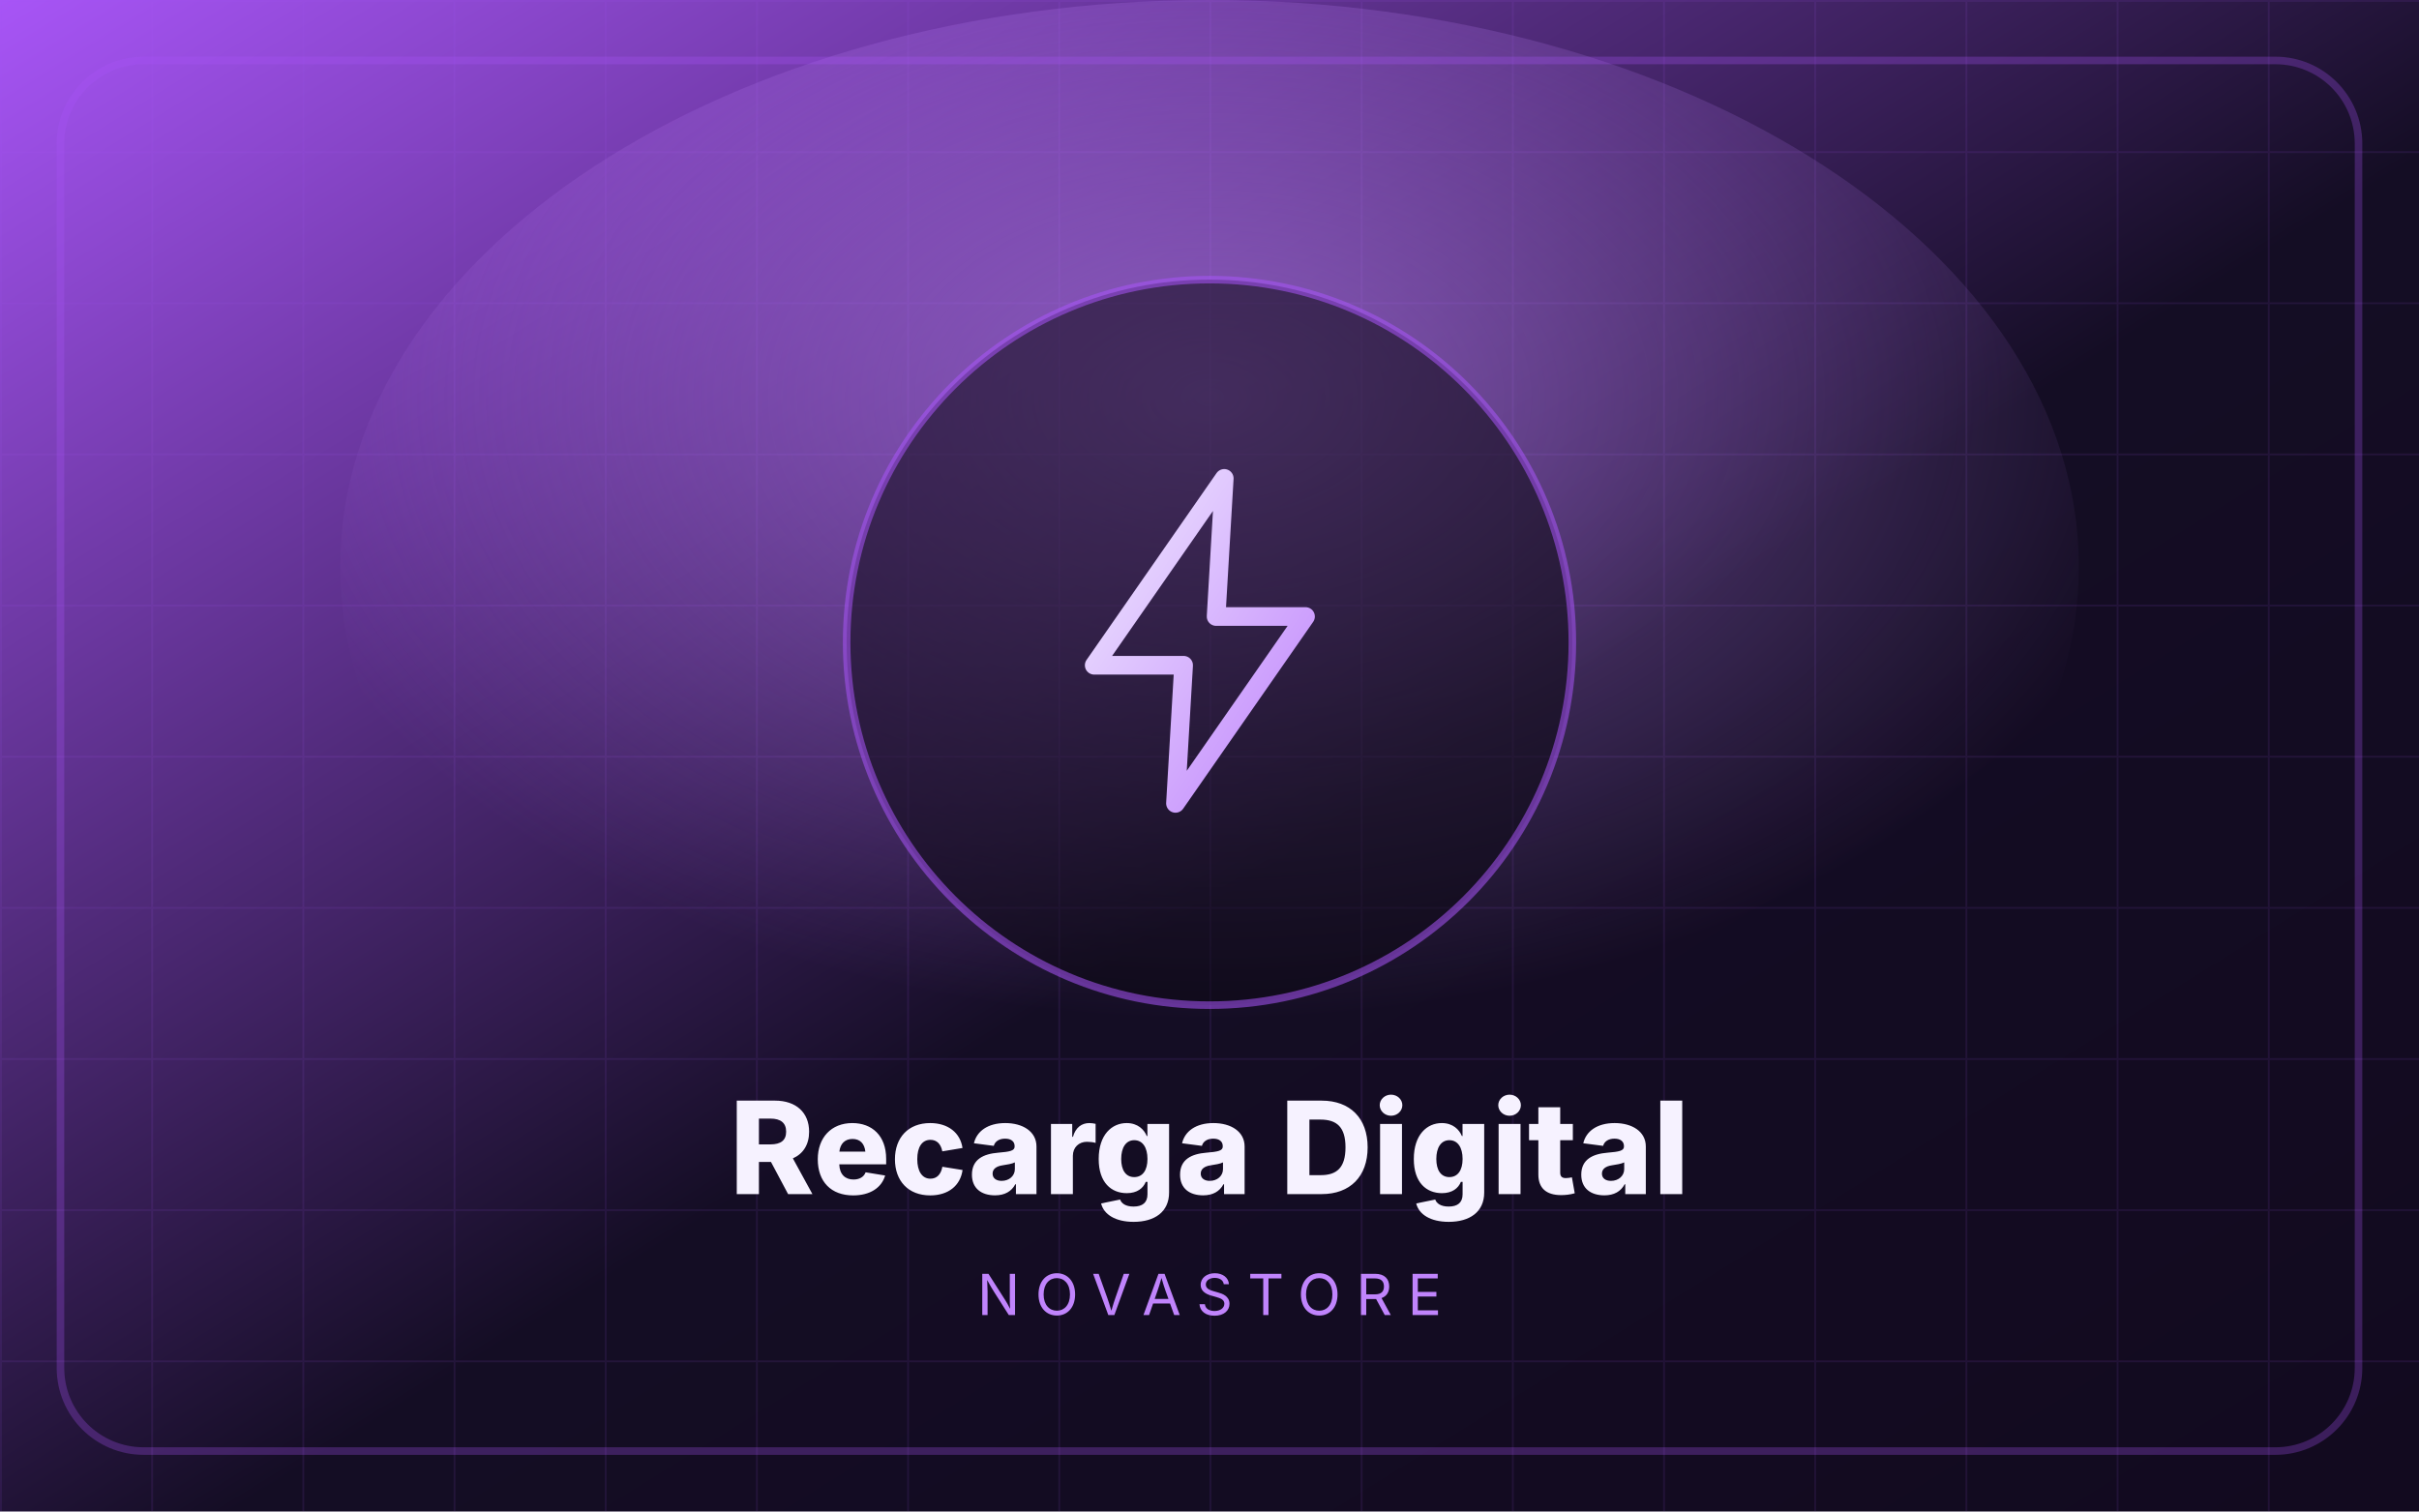
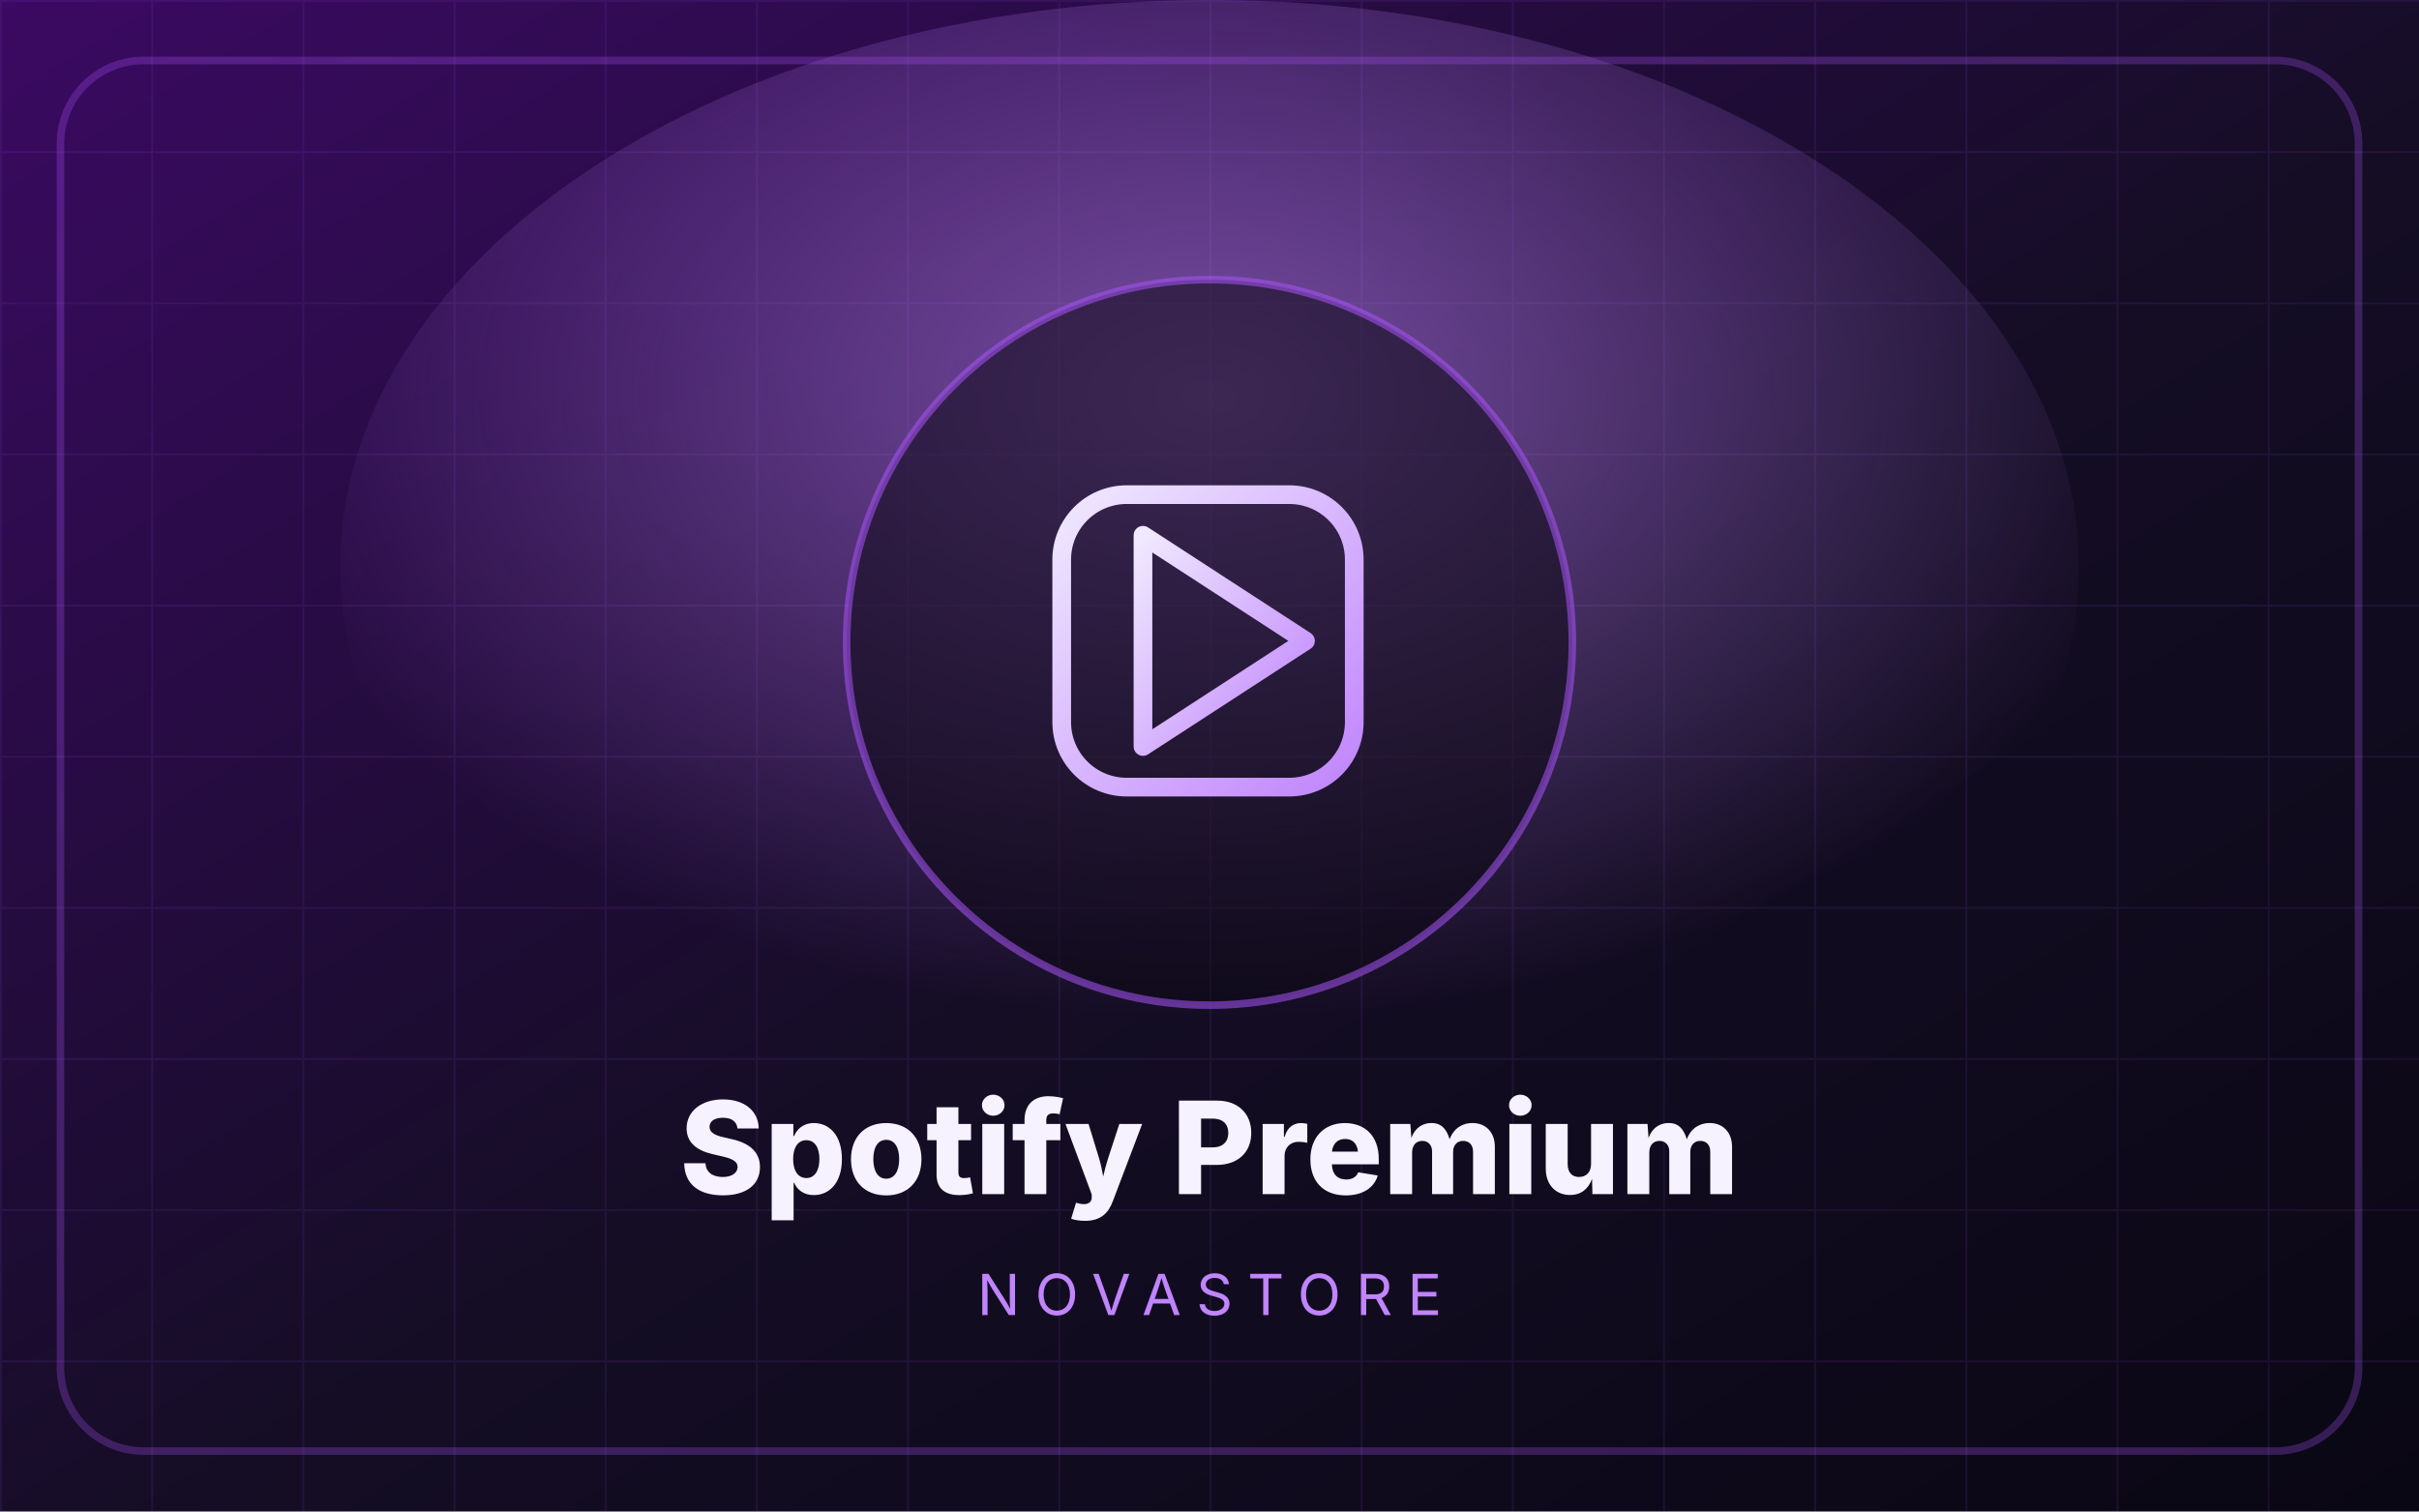
- <svg xmlns="http://www.w3.org/2000/svg" viewBox="0 0 640 400" width="640" height="400" role="img" aria-label="Recarga Digital">
+ <svg xmlns="http://www.w3.org/2000/svg" viewBox="0 0 640 400" width="640" height="400" role="img" aria-label="Spotify Premium">
  <defs>
    <linearGradient id="bg" x1="0" y1="0" x2="1" y2="1">
-       <stop offset="0%" stop-color="#a855f7" />
+       <stop offset="0%" stop-color="#3b0a63" />
      <stop offset="55%" stop-color="#140d24" />
-       <stop offset="100%" stop-color="#120a1f" />
+       <stop offset="100%" stop-color="#0a0714" />
    </linearGradient>
    <radialGradient id="glow" cx="50%" cy="35%" r="55%">
      <stop offset="0%" stop-color="#c084fc" stop-opacity="0.55" />
      <stop offset="100%" stop-color="#c084fc" stop-opacity="0" />
    </radialGradient>
    <pattern id="grid" width="40" height="40" patternUnits="userSpaceOnUse">
      <path d="M40 0H0v40" fill="none" stroke="#a855f7" stroke-opacity="0.10" stroke-width="1" />
    </pattern>
    <linearGradient id="stroke" x1="0" y1="0" x2="1" y2="1">
      <stop offset="0%" stop-color="#f0e9ff" />
      <stop offset="100%" stop-color="#c084fc" />
    </linearGradient>
  </defs>
  <rect width="640" height="400" fill="url(#bg)" />
  <rect width="640" height="400" fill="url(#grid)" />
  <ellipse cx="320" cy="150" rx="230" ry="150" fill="url(#glow)" />
  <circle cx="320" cy="170" r="96" fill="#0b0813" fill-opacity="0.55" stroke="#a855f7" stroke-opacity="0.55" stroke-width="2" />
  <g transform="translate(268 118) scale(4.3)" fill="none" stroke="url(#stroke)" stroke-width="1.15" stroke-linecap="round" stroke-linejoin="round">
-     <path d="M13 2 5 13.5h5.5L10 22l8-11.5h-5.5L13 2Z" />
+     <path d="M8 5.5v13l10-6.5-10-6.5Z" />
+     <rect x="3" y="3" width="18" height="18" rx="4" />
  </g>
-   <text x="320" y="316" text-anchor="middle" font-family="Inter, Segoe UI, Arial, sans-serif" font-size="34" font-weight="800" fill="#f6f2ff">Recarga Digital</text>
+   <text x="320" y="316" text-anchor="middle" font-family="Inter, Segoe UI, Arial, sans-serif" font-size="34" font-weight="800" fill="#f6f2ff">Spotify Premium</text>
  <text x="320" y="348" text-anchor="middle" font-family="Inter, Segoe UI, Arial, sans-serif" font-size="15" letter-spacing="4" fill="#c084fc">NOVASTORE</text>
  <rect x="16" y="16" width="608" height="368" rx="22" fill="none" stroke="#a855f7" stroke-opacity="0.28" stroke-width="2" />
</svg>
